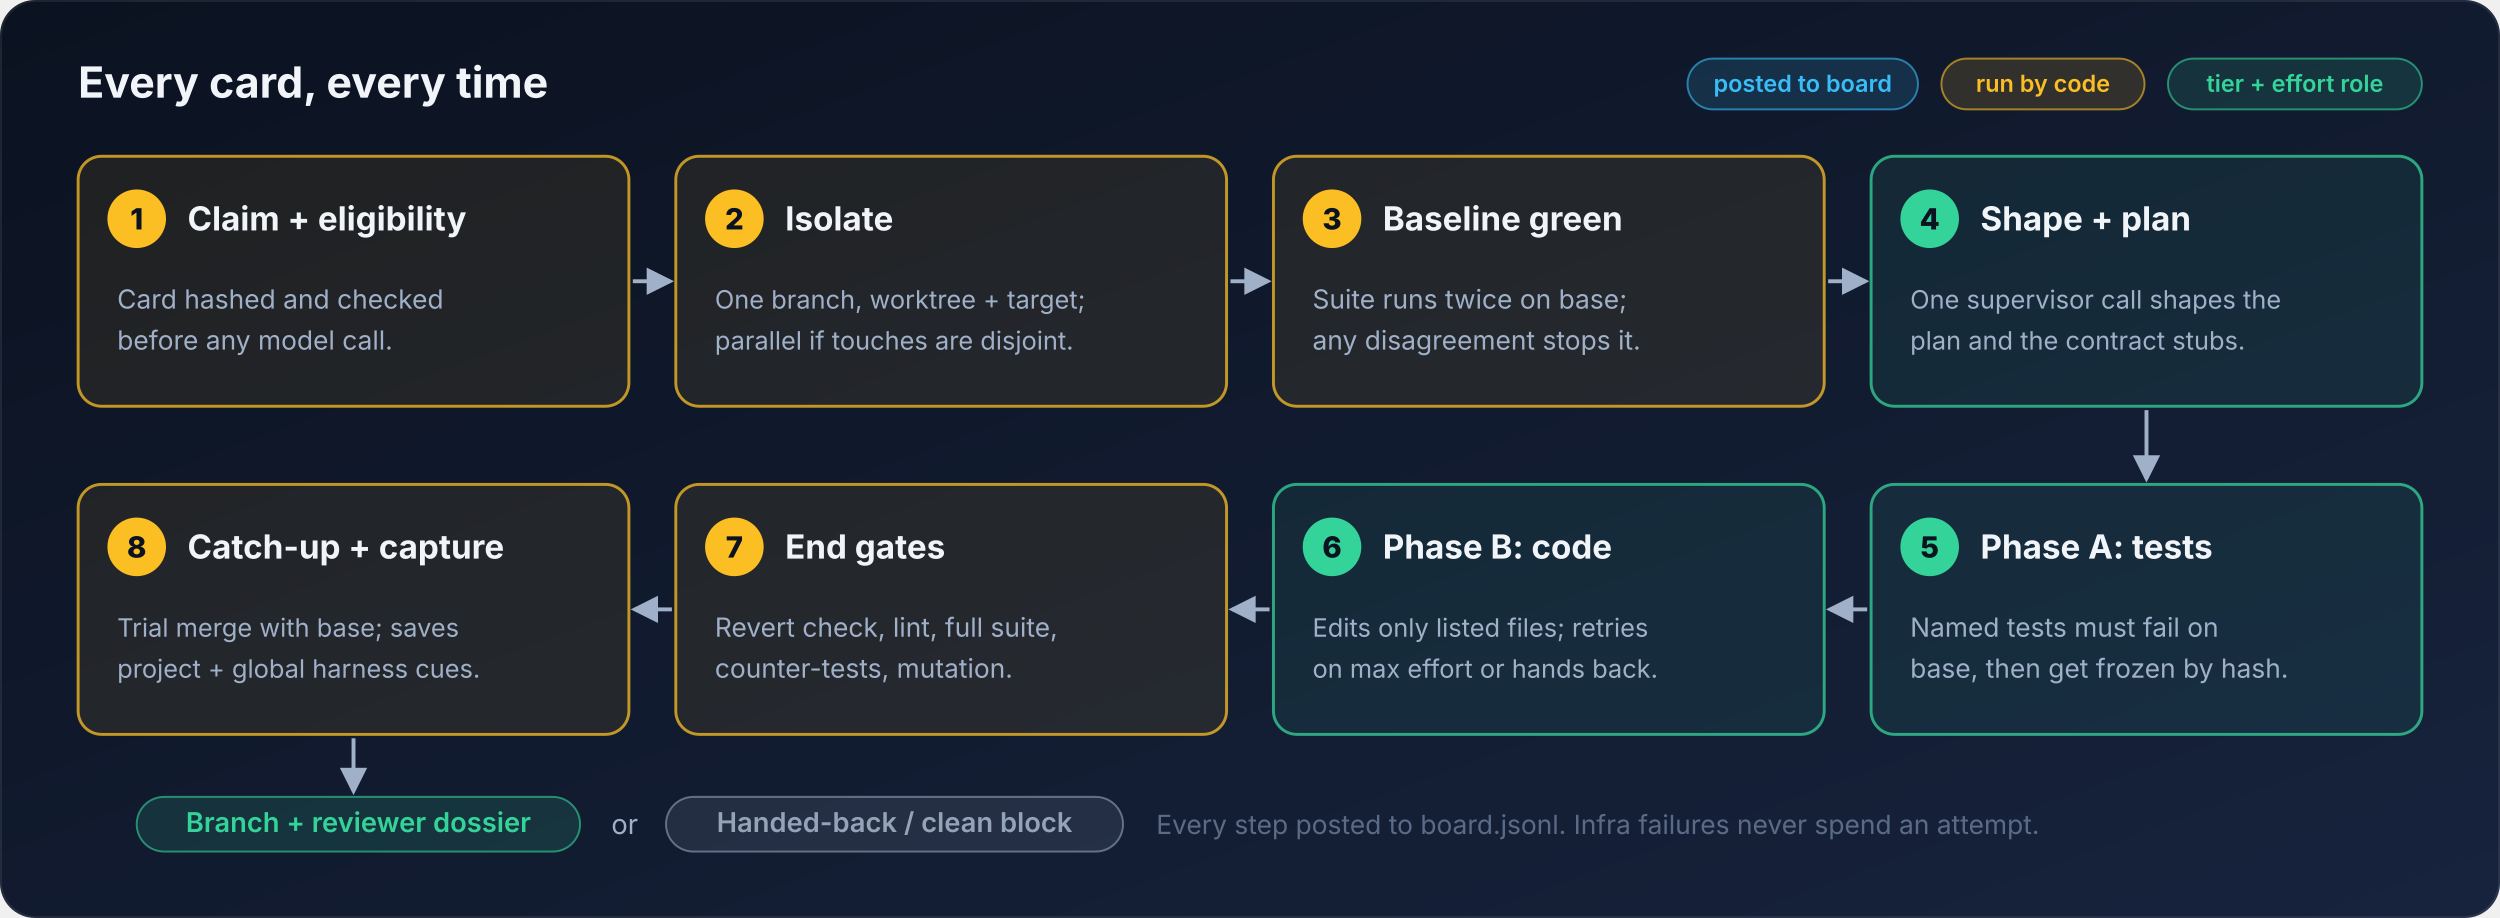
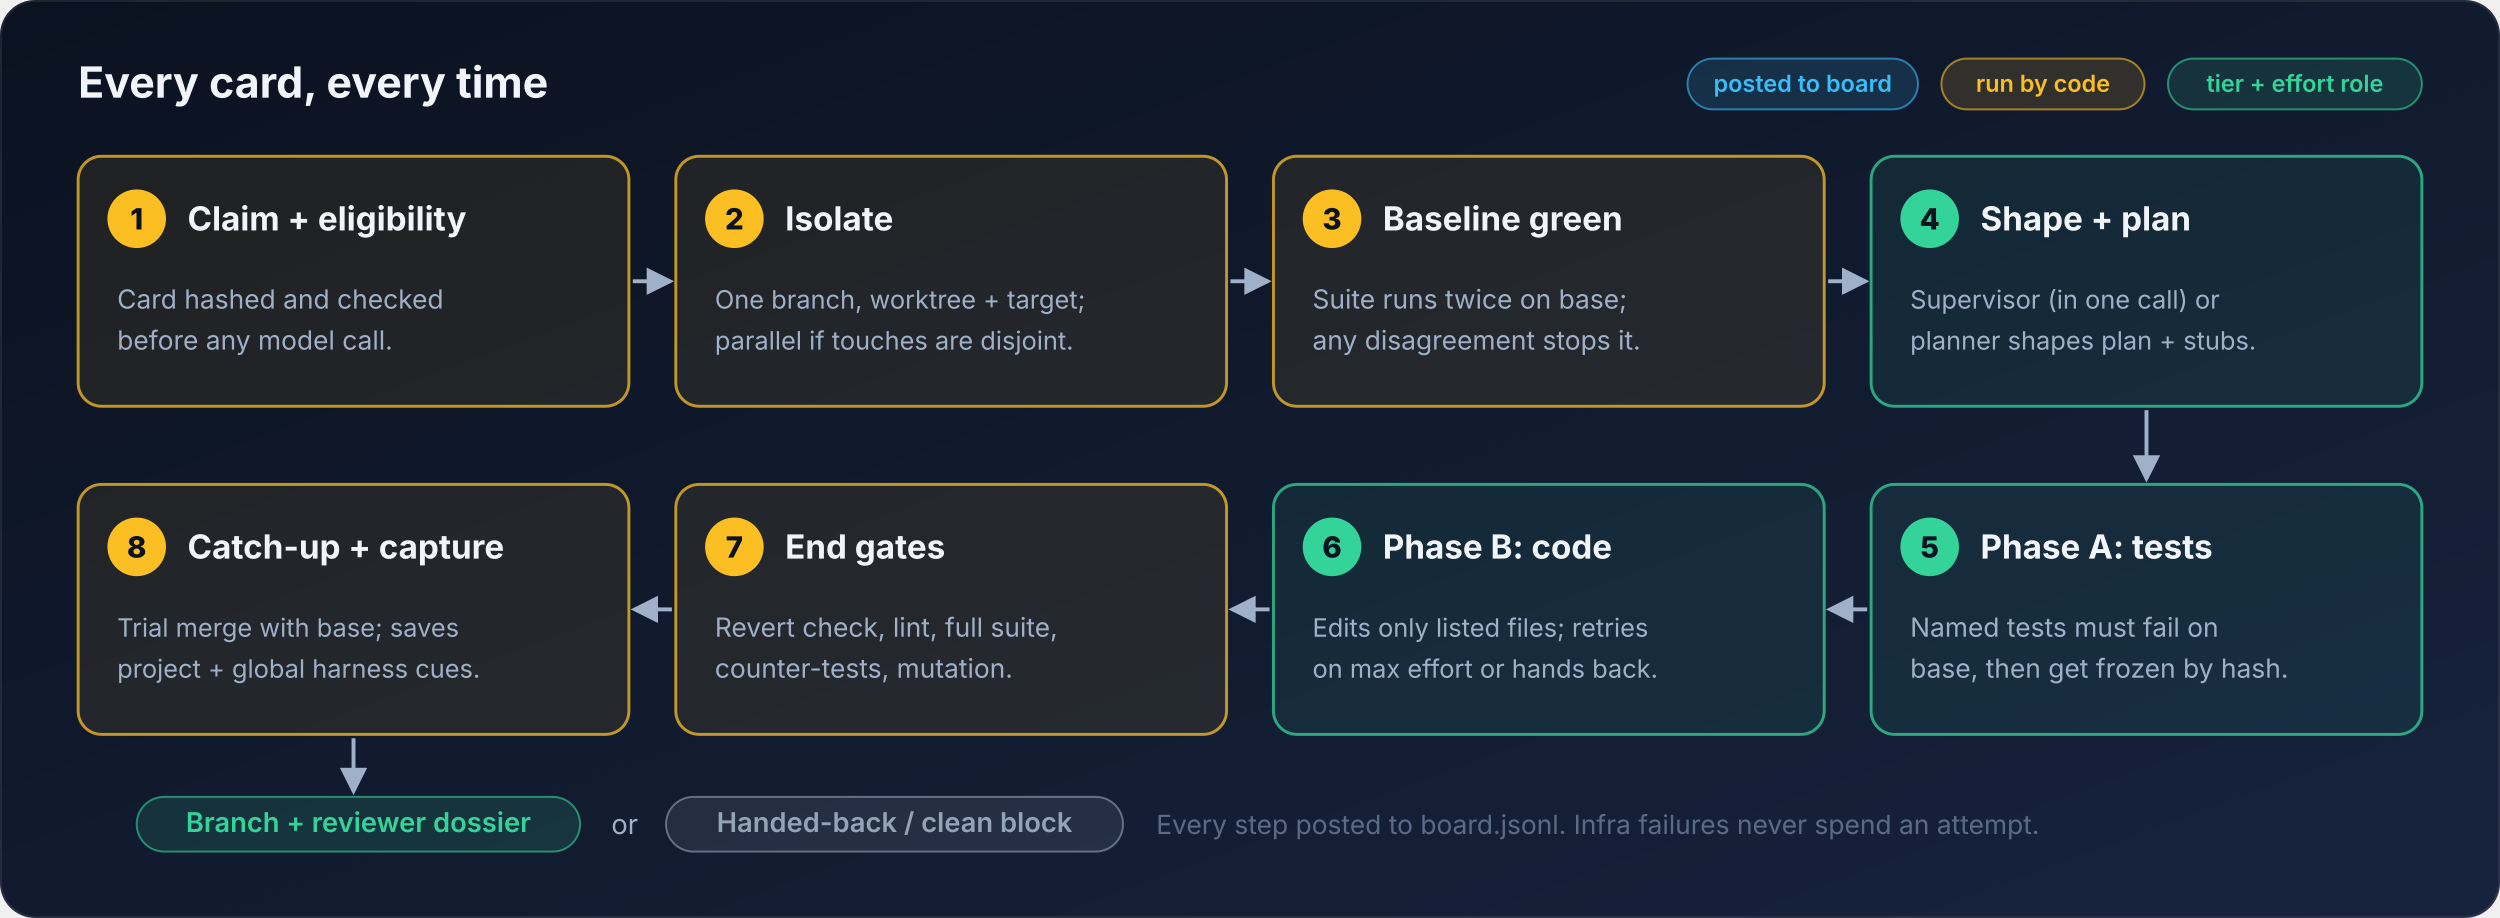
<svg xmlns="http://www.w3.org/2000/svg" width="1280" height="470" viewBox="0 0 1280 470" role="img" aria-labelledby="pipeline-t pipeline-d">
  <defs>
    <linearGradient id="bg" x1="0" y1="0" x2="1" y2="1">
      <stop offset="0" stop-color="#0b1220" />
      <stop offset="1" stop-color="#17233d" />
    </linearGradient>
    <marker id="ah" viewBox="0 0 10 10" refX="8.5" refY="5" markerWidth="7" markerHeight="7" orient="auto-start-reverse">
      <path d="M0,0 L10,5 L0,10 z" fill="#9fb0c8" />
    </marker>
  </defs>
  <rect x="0" y="0" width="1280" height="470" rx="18" fill="url(#bg)" />
  <rect x="0.5" y="0.5" width="1279" height="469" rx="18" fill="none" stroke="#ffffff" stroke-opacity="0.08" />
  <text x="40" y="50" font-family="Inter, 'Segoe UI', -apple-system, Helvetica, Arial, sans-serif" font-size="22" font-weight="700" fill="#f1f5f9" text-anchor="start">Every card, every time</text>
  <rect x="864" y="30" width="118" height="26" rx="13.0" fill="#38bdf8" fill-opacity="0.14" stroke="#38bdf8" stroke-opacity="0.6" />
  <text x="923.0" y="47" font-family="Inter, 'Segoe UI', -apple-system, Helvetica, Arial, sans-serif" font-size="12" font-weight="600" fill="#38bdf8" text-anchor="middle">posted to board</text>
  <rect x="994" y="30" width="104" height="26" rx="13.0" fill="#fbbf24" fill-opacity="0.14" stroke="#fbbf24" stroke-opacity="0.6" />
  <text x="1046.0" y="47" font-family="Inter, 'Segoe UI', -apple-system, Helvetica, Arial, sans-serif" font-size="12" font-weight="600" fill="#fbbf24" text-anchor="middle">run by code</text>
  <rect x="1110" y="30" width="130" height="26" rx="13.0" fill="#34d399" fill-opacity="0.14" stroke="#34d399" stroke-opacity="0.6" />
  <text x="1175.0" y="47" font-family="Inter, 'Segoe UI', -apple-system, Helvetica, Arial, sans-serif" font-size="12" font-weight="600" fill="#34d399" text-anchor="middle">tier + effort role</text>
  <rect x="40" y="80" width="282" height="128" rx="12" fill="#fbbf24" fill-opacity="0.08" stroke="#fbbf24" stroke-opacity="0.75" stroke-width="1.5" />
  <circle cx="70" cy="112" r="15" fill="#fbbf24" />
  <text x="70" y="117.5" font-family="Inter, 'Segoe UI', -apple-system, Helvetica, Arial, sans-serif" font-size="15" font-weight="800" fill="#0b1220" text-anchor="middle">1</text>
  <text x="96" y="118" font-family="Inter, 'Segoe UI', -apple-system, Helvetica, Arial, sans-serif" font-size="17" font-weight="700" fill="#f1f5f9" text-anchor="start">Claim + eligibility</text>
  <text x="60" y="158" font-family="Inter, 'Segoe UI', -apple-system, Helvetica, Arial, sans-serif" font-size="13.5" font-weight="400" fill="#9fb0c8" text-anchor="start">Card hashed and checked</text>
  <text x="60" y="179" font-family="Inter, 'Segoe UI', -apple-system, Helvetica, Arial, sans-serif" font-size="13.5" font-weight="400" fill="#9fb0c8" text-anchor="start">before any model call.</text>
  <rect x="346" y="80" width="282" height="128" rx="12" fill="#fbbf24" fill-opacity="0.08" stroke="#fbbf24" stroke-opacity="0.75" stroke-width="1.5" />
  <circle cx="376" cy="112" r="15" fill="#fbbf24" />
  <text x="376" y="117.5" font-family="Inter, 'Segoe UI', -apple-system, Helvetica, Arial, sans-serif" font-size="15" font-weight="800" fill="#0b1220" text-anchor="middle">2</text>
  <text x="402" y="118" font-family="Inter, 'Segoe UI', -apple-system, Helvetica, Arial, sans-serif" font-size="17" font-weight="700" fill="#f1f5f9" text-anchor="start">Isolate</text>
  <text x="366" y="158" font-family="Inter, 'Segoe UI', -apple-system, Helvetica, Arial, sans-serif" font-size="13" font-weight="400" fill="#9fb0c8" text-anchor="start">One branch, worktree + target;</text>
  <text x="366" y="179" font-family="Inter, 'Segoe UI', -apple-system, Helvetica, Arial, sans-serif" font-size="13" font-weight="400" fill="#9fb0c8" text-anchor="start">parallel if touches are disjoint.</text>
  <rect x="652" y="80" width="282" height="128" rx="12" fill="#fbbf24" fill-opacity="0.08" stroke="#fbbf24" stroke-opacity="0.75" stroke-width="1.5" />
  <circle cx="682" cy="112" r="15" fill="#fbbf24" />
  <text x="682" y="117.5" font-family="Inter, 'Segoe UI', -apple-system, Helvetica, Arial, sans-serif" font-size="15" font-weight="800" fill="#0b1220" text-anchor="middle">3</text>
  <text x="708" y="118" font-family="Inter, 'Segoe UI', -apple-system, Helvetica, Arial, sans-serif" font-size="17" font-weight="700" fill="#f1f5f9" text-anchor="start">Baseline green</text>
  <text x="672" y="158" font-family="Inter, 'Segoe UI', -apple-system, Helvetica, Arial, sans-serif" font-size="13.5" font-weight="400" fill="#9fb0c8" text-anchor="start">Suite runs twice on base;</text>
  <text x="672" y="179" font-family="Inter, 'Segoe UI', -apple-system, Helvetica, Arial, sans-serif" font-size="13.5" font-weight="400" fill="#9fb0c8" text-anchor="start">any disagreement stops it.</text>
  <rect x="958" y="80" width="282" height="128" rx="12" fill="#34d399" fill-opacity="0.08" stroke="#34d399" stroke-opacity="0.75" stroke-width="1.5" />
  <circle cx="988" cy="112" r="15" fill="#34d399" />
  <text x="988" y="117.5" font-family="Inter, 'Segoe UI', -apple-system, Helvetica, Arial, sans-serif" font-size="15" font-weight="800" fill="#0b1220" text-anchor="middle">4</text>
  <text x="1014" y="118" font-family="Inter, 'Segoe UI', -apple-system, Helvetica, Arial, sans-serif" font-size="17" font-weight="700" fill="#f1f5f9" text-anchor="start">Shape + plan</text>
-   <text x="978" y="158" font-family="Inter, 'Segoe UI', -apple-system, Helvetica, Arial, sans-serif" font-size="13" font-weight="400" fill="#9fb0c8" text-anchor="start">One supervisor call shapes the</text>
-   <text x="978" y="179" font-family="Inter, 'Segoe UI', -apple-system, Helvetica, Arial, sans-serif" font-size="13" font-weight="400" fill="#9fb0c8" text-anchor="start">plan and the contract stubs.</text>
+   <text x="978" y="158" font-family="Inter, 'Segoe UI', -apple-system, Helvetica, Arial, sans-serif" font-size="13" font-weight="400" fill="#9fb0c8" text-anchor="start">Supervisor (in one call) or</text>
+   <text x="978" y="179" font-family="Inter, 'Segoe UI', -apple-system, Helvetica, Arial, sans-serif" font-size="13" font-weight="400" fill="#9fb0c8" text-anchor="start">planner shapes plan + stubs.</text>
  <rect x="958" y="248" width="282" height="128" rx="12" fill="#34d399" fill-opacity="0.08" stroke="#34d399" stroke-opacity="0.75" stroke-width="1.5" />
  <circle cx="988" cy="280" r="15" fill="#34d399" />
  <text x="988" y="285.5" font-family="Inter, 'Segoe UI', -apple-system, Helvetica, Arial, sans-serif" font-size="15" font-weight="800" fill="#0b1220" text-anchor="middle">5</text>
  <text x="1014" y="286" font-family="Inter, 'Segoe UI', -apple-system, Helvetica, Arial, sans-serif" font-size="17" font-weight="700" fill="#f1f5f9" text-anchor="start">Phase A: tests</text>
  <text x="978" y="326" font-family="Inter, 'Segoe UI', -apple-system, Helvetica, Arial, sans-serif" font-size="13.5" font-weight="400" fill="#9fb0c8" text-anchor="start">Named tests must fail on</text>
  <text x="978" y="347" font-family="Inter, 'Segoe UI', -apple-system, Helvetica, Arial, sans-serif" font-size="13.5" font-weight="400" fill="#9fb0c8" text-anchor="start">base, then get frozen by hash.</text>
  <rect x="652" y="248" width="282" height="128" rx="12" fill="#34d399" fill-opacity="0.08" stroke="#34d399" stroke-opacity="0.75" stroke-width="1.5" />
  <circle cx="682" cy="280" r="15" fill="#34d399" />
  <text x="682" y="285.5" font-family="Inter, 'Segoe UI', -apple-system, Helvetica, Arial, sans-serif" font-size="15" font-weight="800" fill="#0b1220" text-anchor="middle">6</text>
  <text x="708" y="286" font-family="Inter, 'Segoe UI', -apple-system, Helvetica, Arial, sans-serif" font-size="17" font-weight="700" fill="#f1f5f9" text-anchor="start">Phase B: code</text>
  <text x="672" y="326" font-family="Inter, 'Segoe UI', -apple-system, Helvetica, Arial, sans-serif" font-size="13" font-weight="400" fill="#9fb0c8" text-anchor="start">Edits only listed files; retries</text>
  <text x="672" y="347" font-family="Inter, 'Segoe UI', -apple-system, Helvetica, Arial, sans-serif" font-size="13" font-weight="400" fill="#9fb0c8" text-anchor="start">on max effort or hands back.</text>
  <rect x="346" y="248" width="282" height="128" rx="12" fill="#fbbf24" fill-opacity="0.08" stroke="#fbbf24" stroke-opacity="0.75" stroke-width="1.5" />
  <circle cx="376" cy="280" r="15" fill="#fbbf24" />
  <text x="376" y="285.5" font-family="Inter, 'Segoe UI', -apple-system, Helvetica, Arial, sans-serif" font-size="15" font-weight="800" fill="#0b1220" text-anchor="middle">7</text>
  <text x="402" y="286" font-family="Inter, 'Segoe UI', -apple-system, Helvetica, Arial, sans-serif" font-size="17" font-weight="700" fill="#f1f5f9" text-anchor="start">End gates</text>
  <text x="366" y="326" font-family="Inter, 'Segoe UI', -apple-system, Helvetica, Arial, sans-serif" font-size="13.5" font-weight="400" fill="#9fb0c8" text-anchor="start">Revert check, lint, full suite,</text>
  <text x="366" y="347" font-family="Inter, 'Segoe UI', -apple-system, Helvetica, Arial, sans-serif" font-size="13.5" font-weight="400" fill="#9fb0c8" text-anchor="start">counter-tests, mutation.</text>
  <rect x="40" y="248" width="282" height="128" rx="12" fill="#fbbf24" fill-opacity="0.08" stroke="#fbbf24" stroke-opacity="0.75" stroke-width="1.5" />
  <circle cx="70" cy="280" r="15" fill="#fbbf24" />
  <text x="70" y="285.5" font-family="Inter, 'Segoe UI', -apple-system, Helvetica, Arial, sans-serif" font-size="15" font-weight="800" fill="#0b1220" text-anchor="middle">8</text>
  <text x="96" y="286" font-family="Inter, 'Segoe UI', -apple-system, Helvetica, Arial, sans-serif" font-size="17" font-weight="700" fill="#f1f5f9" text-anchor="start">Catch-up + capture</text>
  <text x="60" y="326" font-family="Inter, 'Segoe UI', -apple-system, Helvetica, Arial, sans-serif" font-size="13" font-weight="400" fill="#9fb0c8" text-anchor="start">Trial merge with base; saves</text>
  <text x="60" y="347" font-family="Inter, 'Segoe UI', -apple-system, Helvetica, Arial, sans-serif" font-size="13" font-weight="400" fill="#9fb0c8" text-anchor="start">project + global harness cues.</text>
  <line x1="324" y1="144" x2="343" y2="144" stroke="#9fb0c8" stroke-width="2" marker-end="url(#ah)" />
  <line x1="630" y1="144" x2="649" y2="144" stroke="#9fb0c8" stroke-width="2" marker-end="url(#ah)" />
  <line x1="936" y1="144" x2="955" y2="144" stroke="#9fb0c8" stroke-width="2" marker-end="url(#ah)" />
  <line x1="1099.0" y1="210" x2="1099.0" y2="245" stroke="#9fb0c8" stroke-width="2" marker-end="url(#ah)" />
  <line x1="956" y1="312" x2="937" y2="312" stroke="#9fb0c8" stroke-width="2" marker-end="url(#ah)" />
  <line x1="650" y1="312" x2="631" y2="312" stroke="#9fb0c8" stroke-width="2" marker-end="url(#ah)" />
  <line x1="344" y1="312" x2="325" y2="312" stroke="#9fb0c8" stroke-width="2" marker-end="url(#ah)" />
  <line x1="181" y1="378" x2="181" y2="405" stroke="#9fb0c8" stroke-width="2" marker-end="url(#ah)" />
  <rect x="70" y="408" width="227" height="28" rx="14.0" fill="#34d399" fill-opacity="0.14" stroke="#34d399" stroke-opacity="0.6" />
  <text x="183.5" y="426" font-family="Inter, 'Segoe UI', -apple-system, Helvetica, Arial, sans-serif" font-size="14" font-weight="600" fill="#34d399" text-anchor="middle">Branch + reviewer dossier</text>
  <text x="313" y="427" font-family="Inter, 'Segoe UI', -apple-system, Helvetica, Arial, sans-serif" font-size="14" font-weight="400" fill="#9fb0c8" text-anchor="start">or</text>
  <rect x="341" y="408" width="234" height="28" rx="14.0" fill="#94a3b8" fill-opacity="0.14" stroke="#94a3b8" stroke-opacity="0.6" />
  <text x="458.0" y="426" font-family="Inter, 'Segoe UI', -apple-system, Helvetica, Arial, sans-serif" font-size="14" font-weight="600" fill="#94a3b8" text-anchor="middle">Handed-back / clean block</text>
  <text x="592" y="427" font-family="Inter, 'Segoe UI', -apple-system, Helvetica, Arial, sans-serif" font-size="13.5" font-weight="400" fill="#5b6b85" text-anchor="start">Every step posted to board.jsonl. Infra failures never spend an attempt.</text>
</svg>
